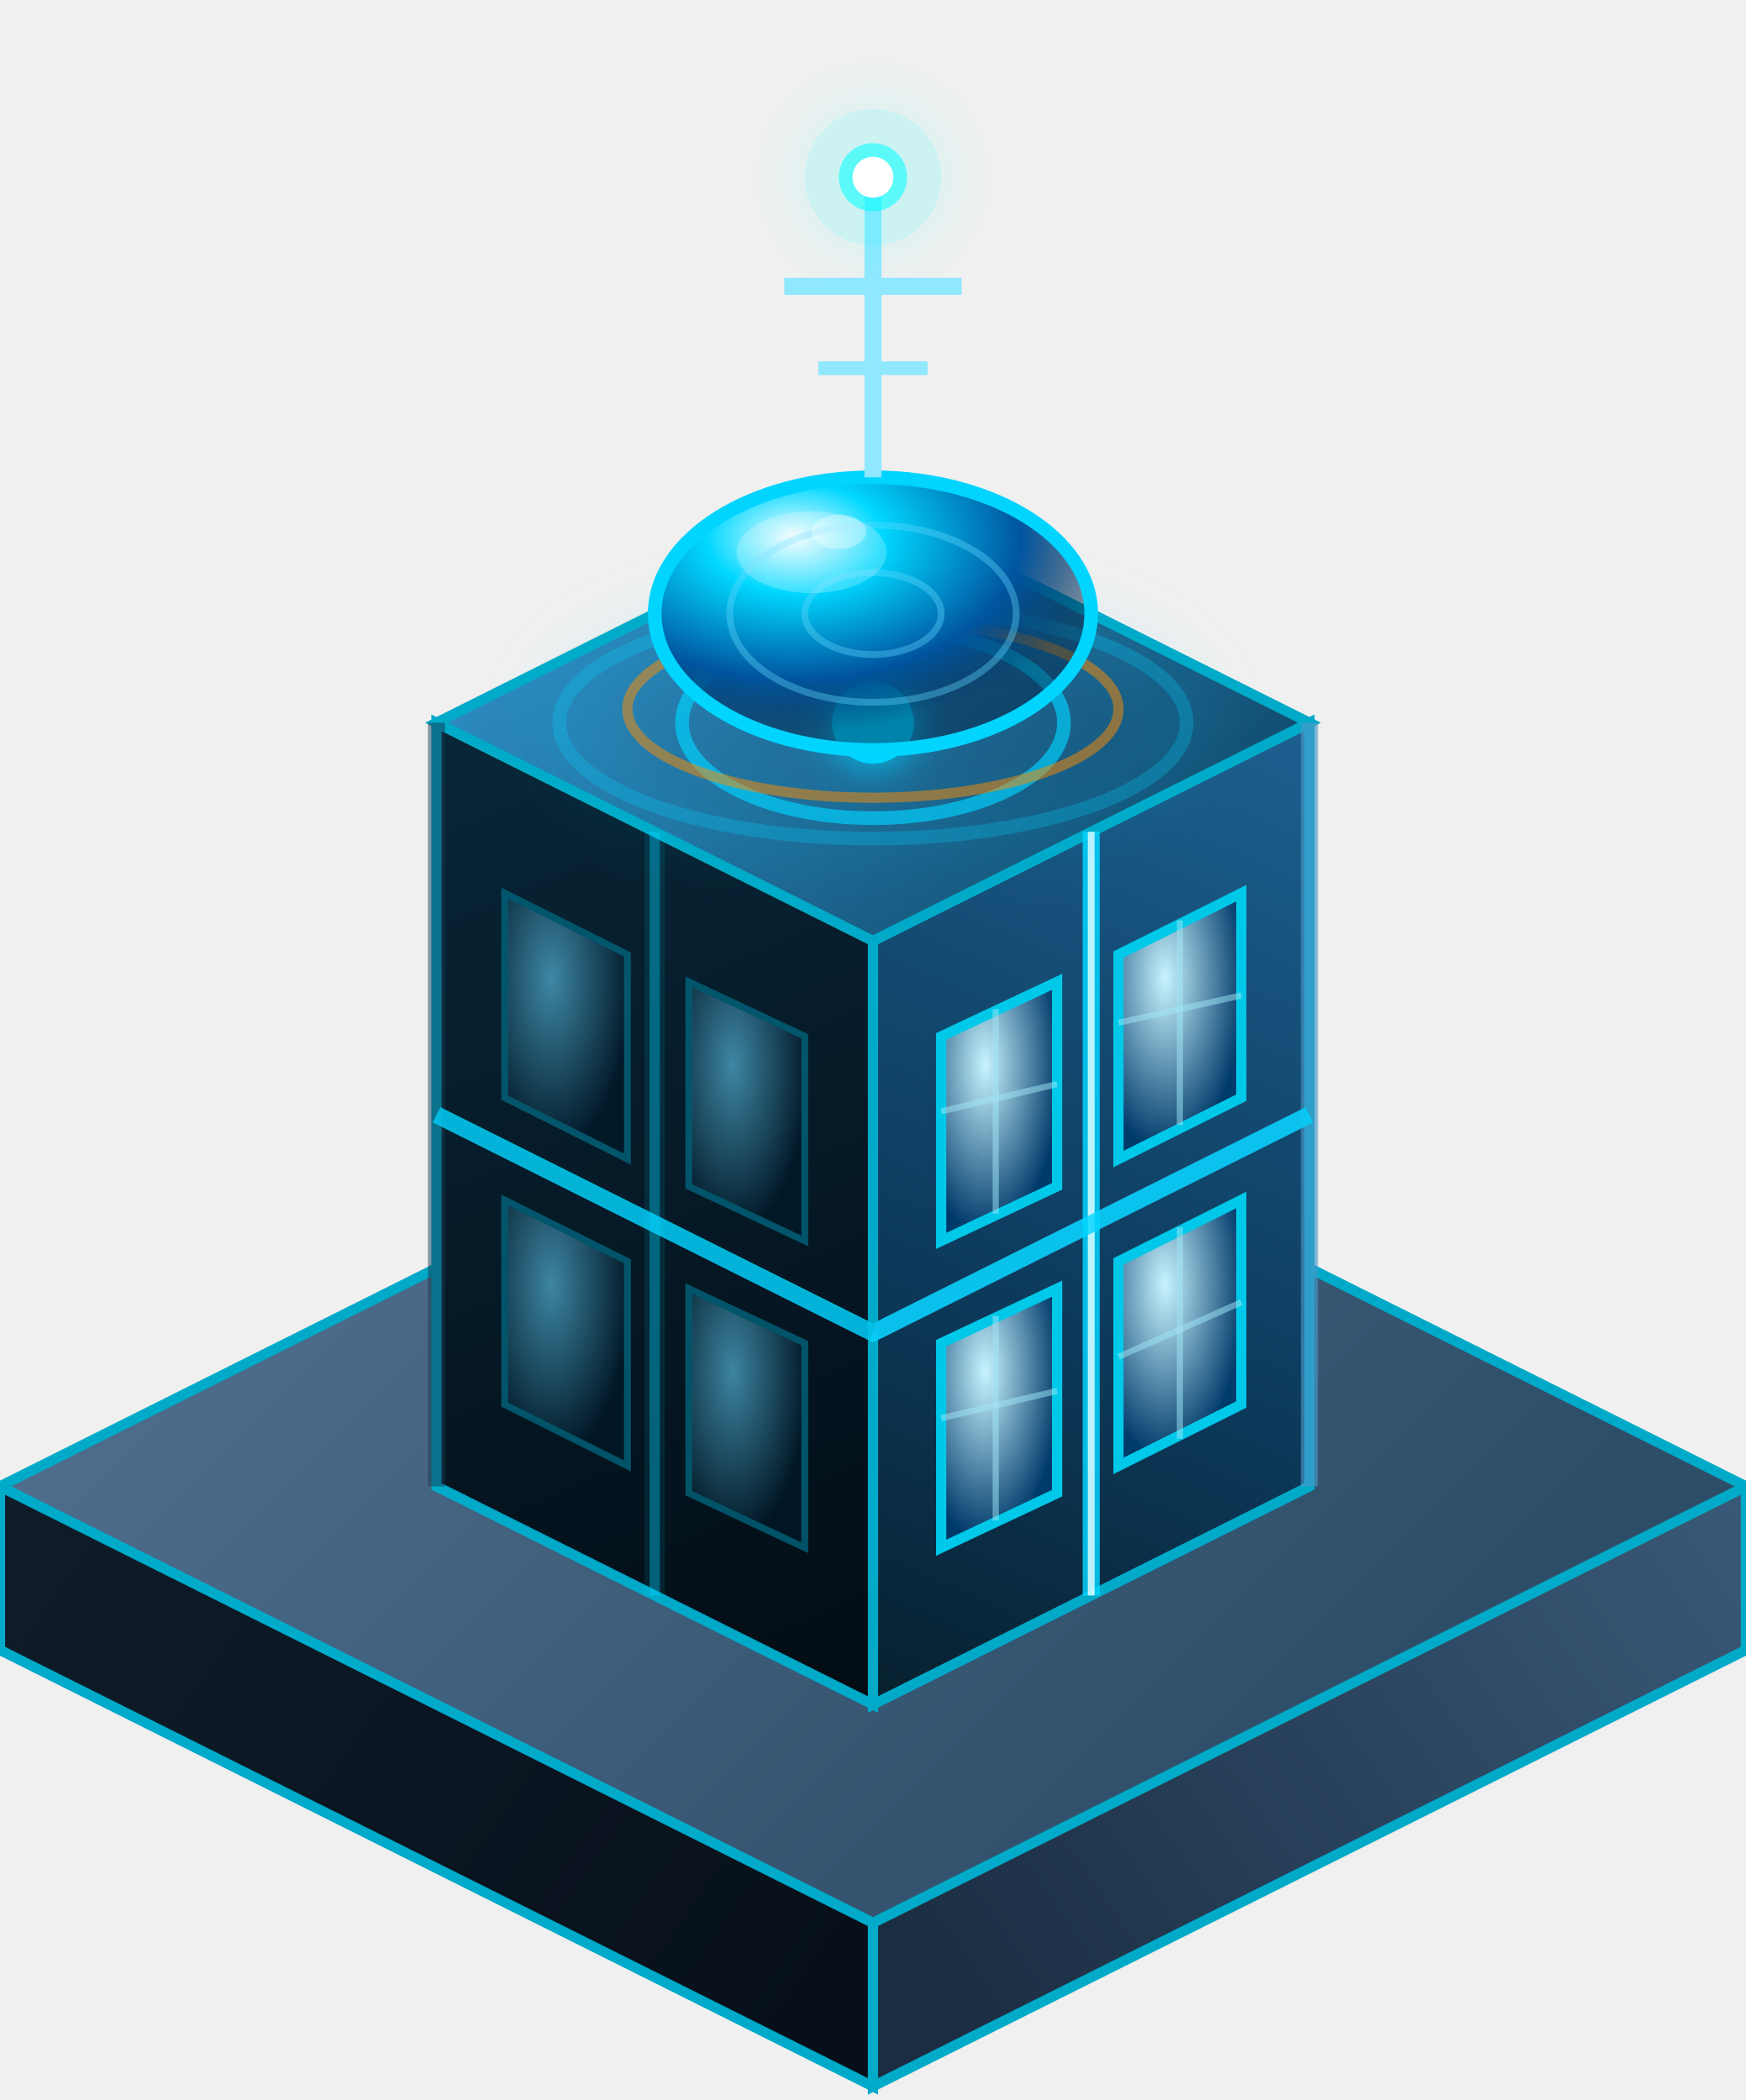
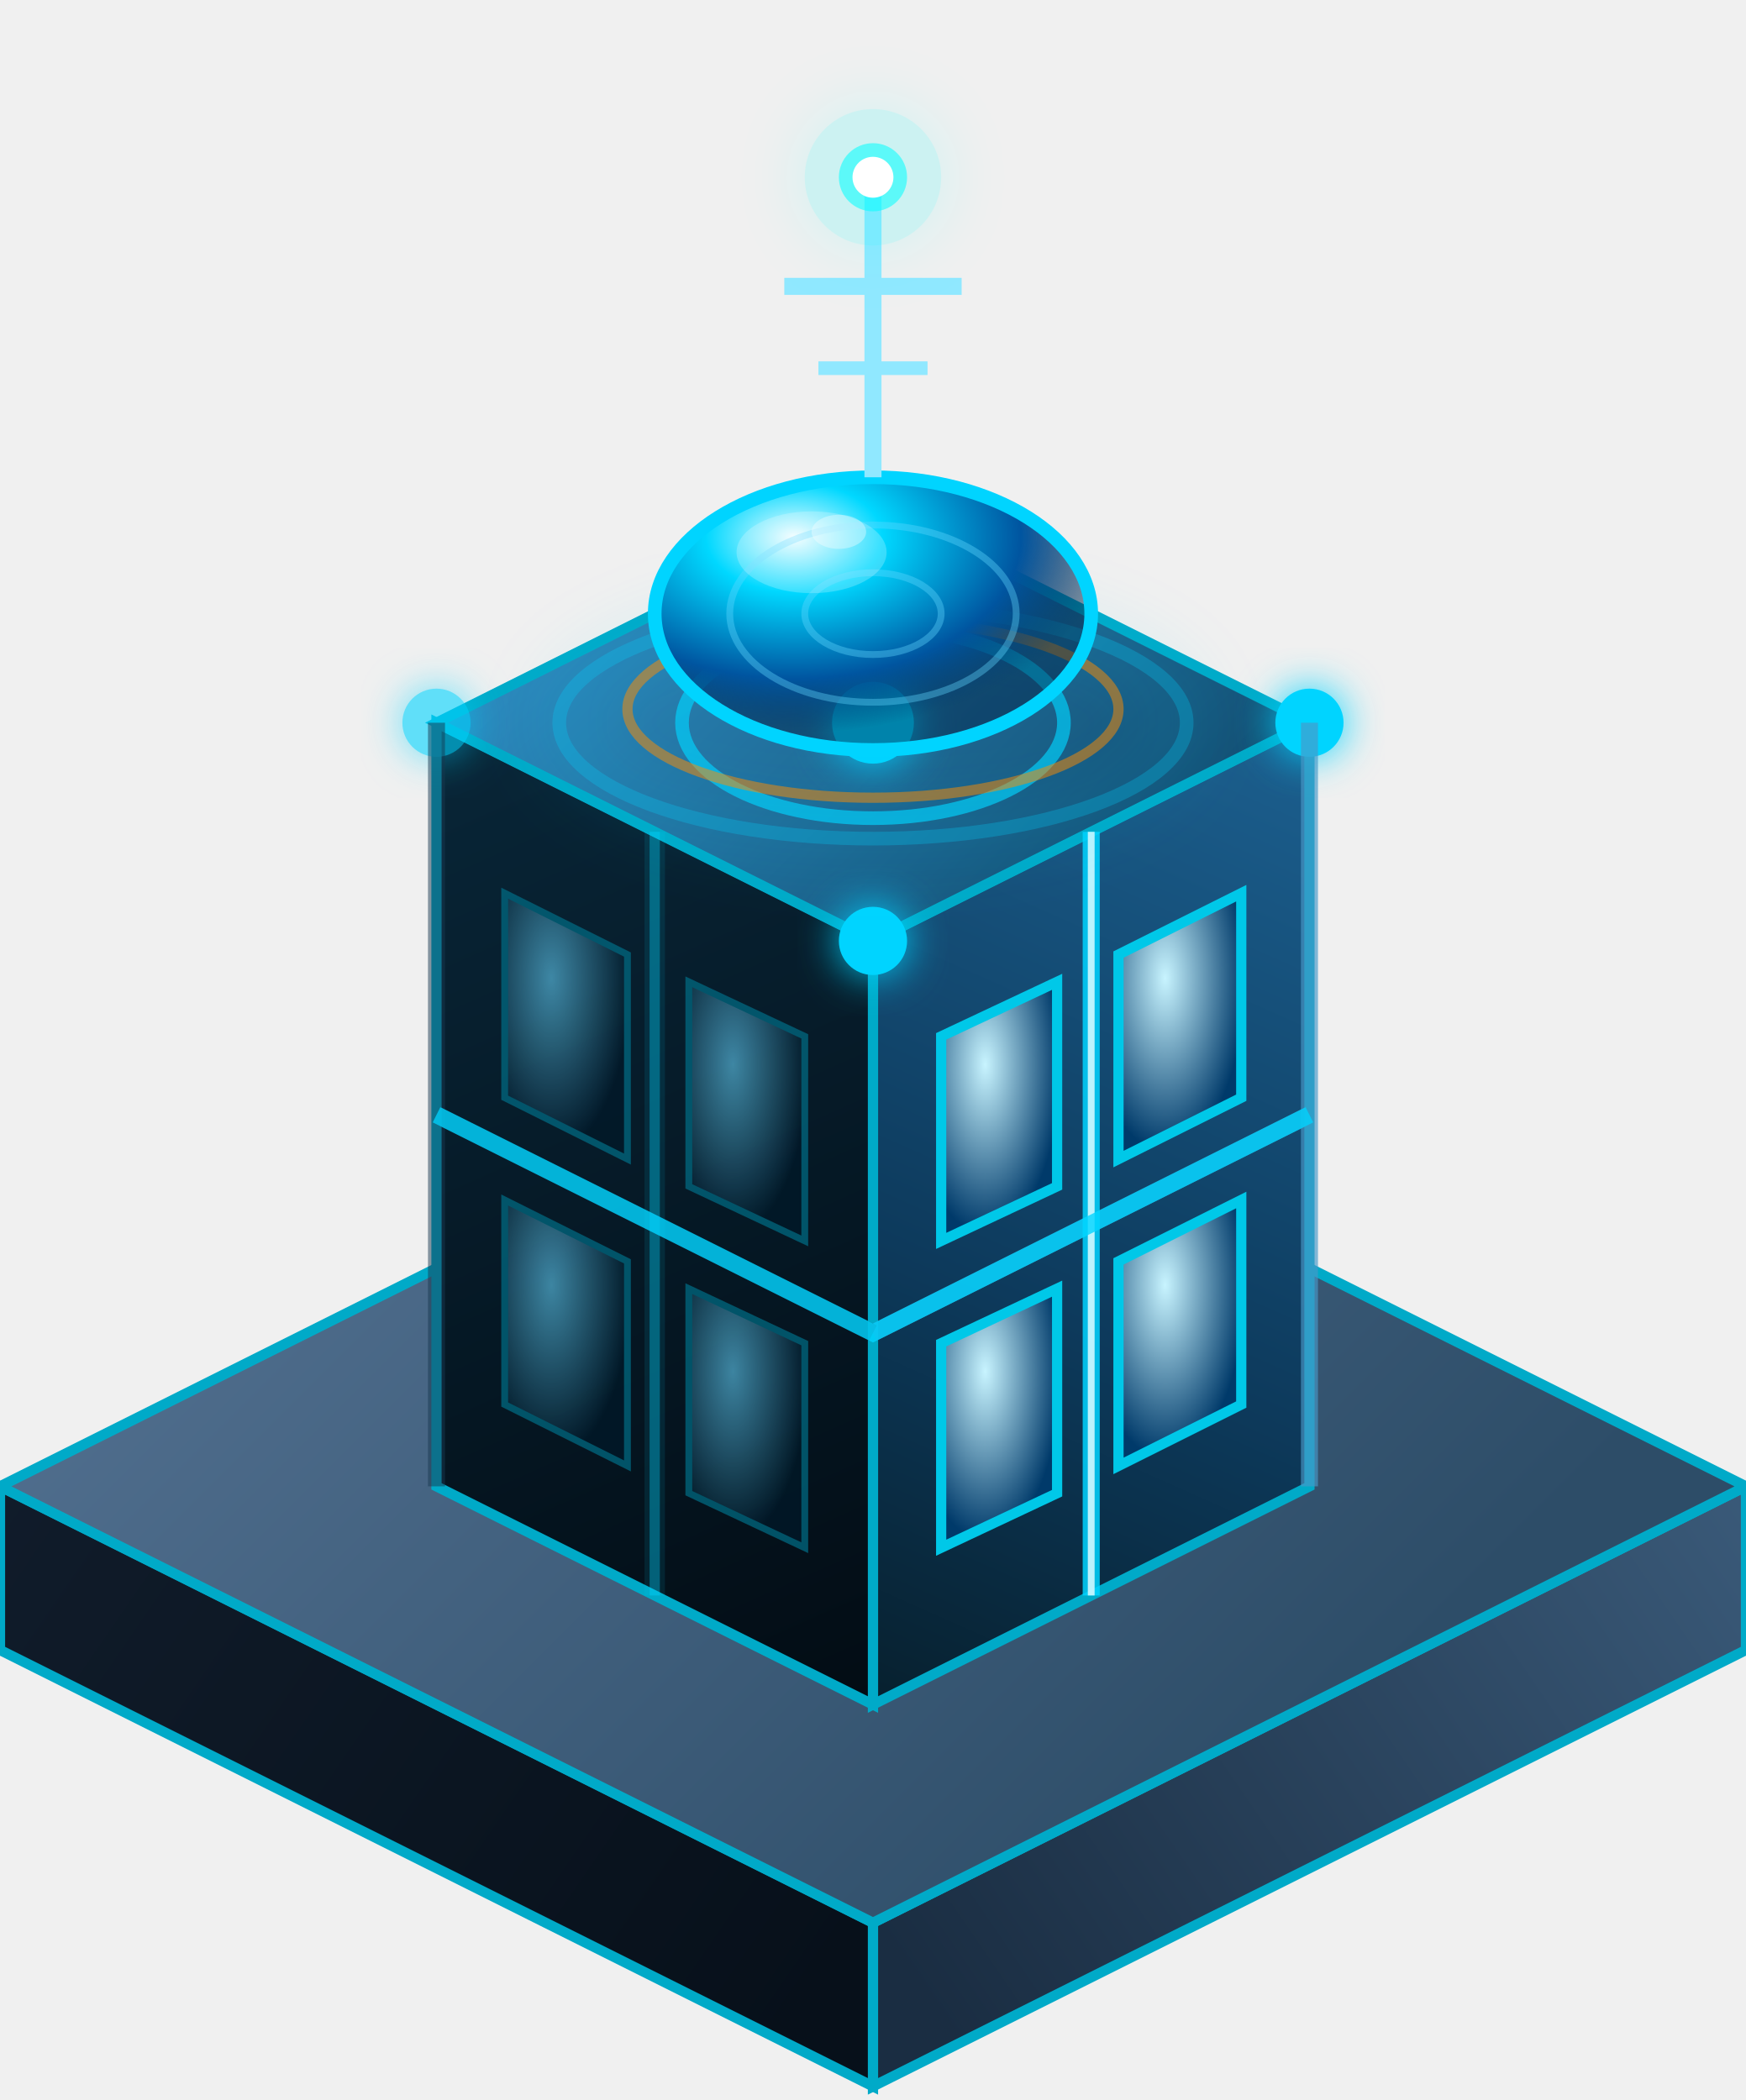
<svg xmlns="http://www.w3.org/2000/svg" viewBox="-128 -178 256 308" width="256" height="308">
  <defs>
    <linearGradient id="fR" gradientUnits="userSpaceOnUse" x1="128" y1="16" x2="0" y2="104">
      <stop offset="0%" stop-color="#3d5e7e" />
      <stop offset="100%" stop-color="#1a2d42" />
    </linearGradient>
    <linearGradient id="fL" gradientUnits="userSpaceOnUse" x1="-128" y1="16" x2="0" y2="104">
      <stop offset="0%" stop-color="#111d2c" />
      <stop offset="100%" stop-color="#07101a" />
    </linearGradient>
    <linearGradient id="fT" gradientUnits="userSpaceOnUse" x1="-64" y1="-48" x2="64" y2="80">
      <stop offset="0%" stop-color="#527090" />
      <stop offset="100%" stop-color="#2d4d68" />
    </linearGradient>
    <linearGradient id="tR" gradientUnits="userSpaceOnUse" x1="64" y1="-96" x2="0" y2="48">
      <stop offset="0%" stop-color="#1c6090" />
      <stop offset="60%" stop-color="#0d3a5c" />
      <stop offset="100%" stop-color="#07202e" />
    </linearGradient>
    <linearGradient id="tL" gradientUnits="userSpaceOnUse" x1="-64" y1="-96" x2="0" y2="48">
      <stop offset="0%" stop-color="#082638" />
      <stop offset="100%" stop-color="#030c14" />
    </linearGradient>
    <linearGradient id="tT" gradientUnits="userSpaceOnUse" x1="-32" y1="-128" x2="32" y2="-64">
      <stop offset="0%" stop-color="#2c8abe" />
      <stop offset="100%" stop-color="#124e72" />
    </linearGradient>
    <radialGradient id="dome" cx="32%" cy="22%" r="72%">
      <stop offset="0%" stop-color="#f2fdff" />
      <stop offset="28%" stop-color="#00d8ff" />
      <stop offset="72%" stop-color="#0055a0" />
      <stop offset="100%" stop-color="#002244" stop-opacity="0.45" />
    </radialGradient>
    <radialGradient id="winR" cx="38%" cy="32%" r="65%">
      <stop offset="0%" stop-color="#c8f4ff" />
      <stop offset="100%" stop-color="#003a6a" />
    </radialGradient>
    <radialGradient id="winL" cx="38%" cy="32%" r="65%">
      <stop offset="0%" stop-color="#50aacc" />
      <stop offset="100%" stop-color="#001828" />
    </radialGradient>
    <filter id="glow" x="-60%" y="-60%" width="220%" height="220%">
      <feGaussianBlur stdDeviation="3" result="blur" />
      <feMerge>
        <feMergeNode in="blur" />
        <feMergeNode in="SourceGraphic" />
      </feMerge>
    </filter>
    <filter id="softglow" x="-80%" y="-80%" width="260%" height="260%">
      <feGaussianBlur stdDeviation="5" result="blur" />
      <feMerge>
        <feMergeNode in="blur" />
        <feMergeNode in="SourceGraphic" />
      </feMerge>
    </filter>
  </defs>
  <polygon points="128,64 0,128 0,104 128,40" fill="url(#fR)" stroke="#00aac8" stroke-width="1.5" />
  <polygon points="-128,64 0,128 0,104 -128,40" fill="url(#fL)" stroke="#00aac8" stroke-width="1.5" />
  <polygon points="0,-24 128,40 0,104 -128,40" fill="url(#fT)" stroke="#00aac8" stroke-width="1.5" />
  <g transform="translate(0, 24)">
    <polygon points="64,16 0,48 0,-64 64,-96" fill="url(#tR)" stroke="#00aac8" stroke-width="1.5" />
    <polygon points="-64,16 0,48 0,-64 -64,-96" fill="url(#tL)" stroke="#00aac8" stroke-width="1.5" />
    <polygon points="0,-128 64,-96 0,-64 -64,-96" fill="url(#tT)" stroke="#00aac8" stroke-width="1.5" />
+     <circle cx="64" cy="-96" r="5" fill="#00d4ff" filter="url(#glow)" />
+     <circle cx="-64" cy="-96" r="5" fill="#00d4ff" filter="url(#glow)" opacity="0.6" />
+     <circle cx="0" cy="-64" r="5" fill="#00d4ff" filter="url(#glow)" />
    <line x1="64" y1="-96" x2="64" y2="16" stroke="#4898c8" stroke-width="2.5" opacity="0.65" />
    <line x1="-64" y1="-96" x2="-64" y2="16" stroke="#183850" stroke-width="2.5" opacity="0.5" />
    <line x1="64" y1="-38.5" x2="0" y2="-6.5" stroke="#3a8ab8" stroke-width="2.5" opacity="0.75" />
    <line x1="-64" y1="-38.5" x2="0" y2="-6.5" stroke="#1a3850" stroke-width="2.5" opacity="0.55" />
    <polygon points="10,25 27,17 27,-13 10,-5" fill="url(#winR)" stroke="#00c8e8" stroke-width="1.5" />
-     <line x1="18" y1="21" x2="18" y2="-9" stroke="#a0e8f8" stroke-width="0.9" opacity="0.5" />
-     <line x1="10" y1="6" x2="27" y2="2" stroke="#a0e8f8" stroke-width="0.9" opacity="0.5" />
    <polygon points="36,13 54,4 54,-26 36,-17" fill="url(#winR)" stroke="#00c8e8" stroke-width="1.5" />
-     <line x1="45" y1="9" x2="45" y2="-22" stroke="#a0e8f8" stroke-width="0.9" opacity="0.5" />
-     <line x1="36" y1="-3" x2="54" y2="-11" stroke="#a0e8f8" stroke-width="0.9" opacity="0.5" />
    <polygon points="10,-20 27,-28 27,-58 10,-50" fill="url(#winR)" stroke="#00c8e8" stroke-width="1.5" />
-     <line x1="18" y1="-24" x2="18" y2="-54" stroke="#a0e8f8" stroke-width="0.9" opacity="0.5" />
-     <line x1="10" y1="-39" x2="27" y2="-43" stroke="#a0e8f8" stroke-width="0.9" opacity="0.5" />
    <polygon points="36,-32 54,-41 54,-71 36,-62" fill="url(#winR)" stroke="#00c8e8" stroke-width="1.5" />
-     <line x1="45" y1="-37" x2="45" y2="-67" stroke="#a0e8f8" stroke-width="0.9" opacity="0.5" />
-     <line x1="36" y1="-52" x2="54" y2="-56" stroke="#a0e8f8" stroke-width="0.9" opacity="0.5" />
    <polygon points="-10,25 -27,17 -27,-13 -10,-5" fill="url(#winL)" stroke="#006880" stroke-width="1" opacity="0.75" />
    <polygon points="-36,13 -54,4 -54,-26 -36,-17" fill="url(#winL)" stroke="#006880" stroke-width="1" opacity="0.75" />
    <polygon points="-10,-20 -27,-28 -27,-58 -10,-50" fill="url(#winL)" stroke="#006880" stroke-width="1" opacity="0.75" />
    <polygon points="-36,-32 -54,-41 -54,-71 -36,-62" fill="url(#winL)" stroke="#006880" stroke-width="1" opacity="0.75" />
    <line x1="32" y1="32" x2="32" y2="-80" stroke="#00d4ff" stroke-width="6" opacity="0.18" filter="url(#glow)" />
    <line x1="32" y1="32" x2="32" y2="-80" stroke="#00d4ff" stroke-width="2.5" opacity="0.85" />
    <line x1="32" y1="32" x2="32" y2="-80" stroke="#d0f8ff" stroke-width="1" opacity="0.9" />
    <line x1="-32" y1="32" x2="-32" y2="-80" stroke="#00d4ff" stroke-width="3" opacity="0.10" />
    <line x1="-32" y1="32" x2="-32" y2="-80" stroke="#00d4ff" stroke-width="1.5" opacity="0.35" />
    <polyline points="64,-38.5 0,-6.5 -64,-38.5" stroke="#00d4ff" stroke-width="2.5" fill="none" opacity="0.8" />
    <ellipse cx="0" cy="-96" rx="28" ry="14" fill="none" stroke="#00d4ff" stroke-width="2" opacity="0.65" />
    <circle cx="0" cy="-96" r="6" fill="#00d4ff" filter="url(#glow)" />
    <ellipse cx="0" cy="-96" rx="46" ry="17" fill="none" stroke="#00d4ff" stroke-width="2" opacity="0.3" filter="url(#softglow)" />
    <ellipse cx="0" cy="-98" rx="36" ry="13" fill="none" stroke="#ff8c00" stroke-width="1.5" opacity="0.5" />
    <ellipse cx="0" cy="-112" rx="32" ry="20" fill="url(#dome)" stroke="#00d4ff" stroke-width="2" />
    <ellipse cx="0" cy="-112" rx="21" ry="13" fill="none" stroke="#60d8ff" stroke-width="1" opacity="0.38" />
    <ellipse cx="0" cy="-112" rx="10" ry="6" fill="none" stroke="#60d8ff" stroke-width="1" opacity="0.38" />
    <ellipse cx="-9" cy="-121" rx="11" ry="6" fill="white" opacity="0.22" />
    <ellipse cx="-5" cy="-124" rx="4" ry="2.5" fill="white" opacity="0.35" />
    <line x1="0" y1="-132" x2="0" y2="-176" stroke="#90e8ff" stroke-width="2.5" />
    <line x1="-13" y1="-160" x2="13" y2="-160" stroke="#90e8ff" stroke-width="2.5" />
    <line x1="-8" y1="-148" x2="8" y2="-148" stroke="#90e8ff" stroke-width="2" />
    <circle cx="0" cy="-176" r="10" fill="#00ffff" opacity="0.15" filter="url(#softglow)" />
    <circle cx="0" cy="-176" r="5" fill="#00ffff" opacity="0.55" />
    <circle cx="0" cy="-176" r="3" fill="#ffffff" />
  </g>
</svg>
